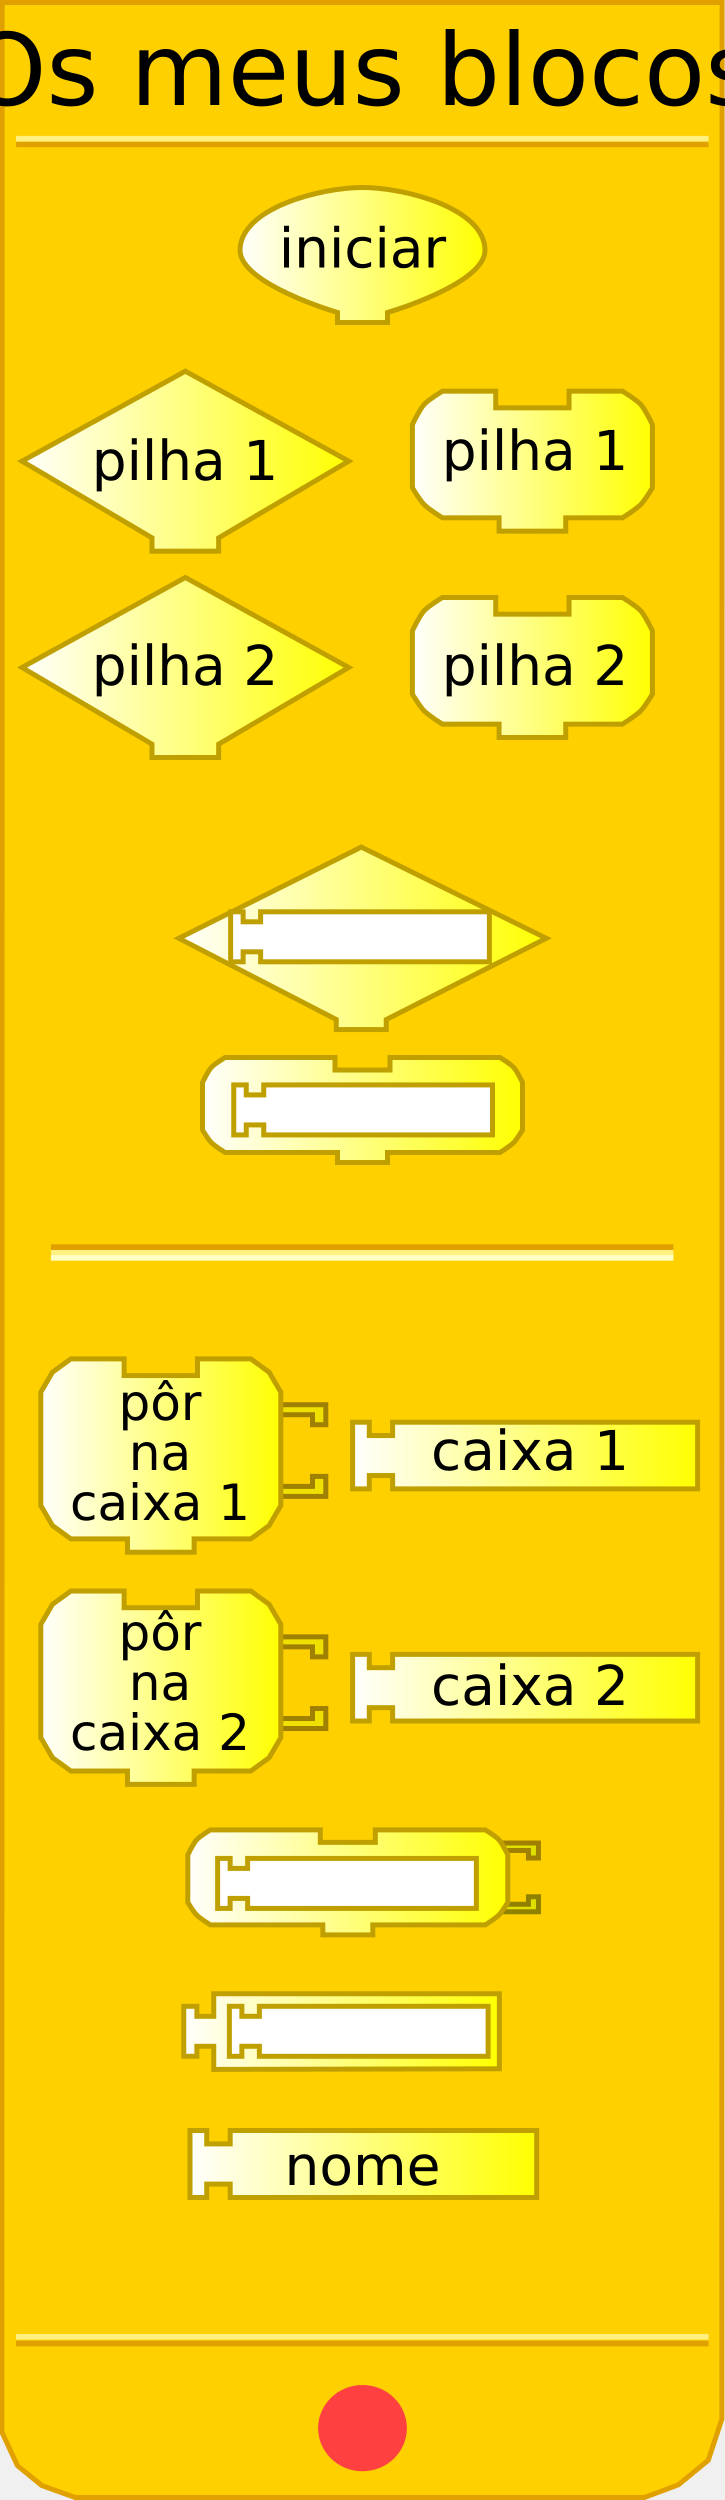
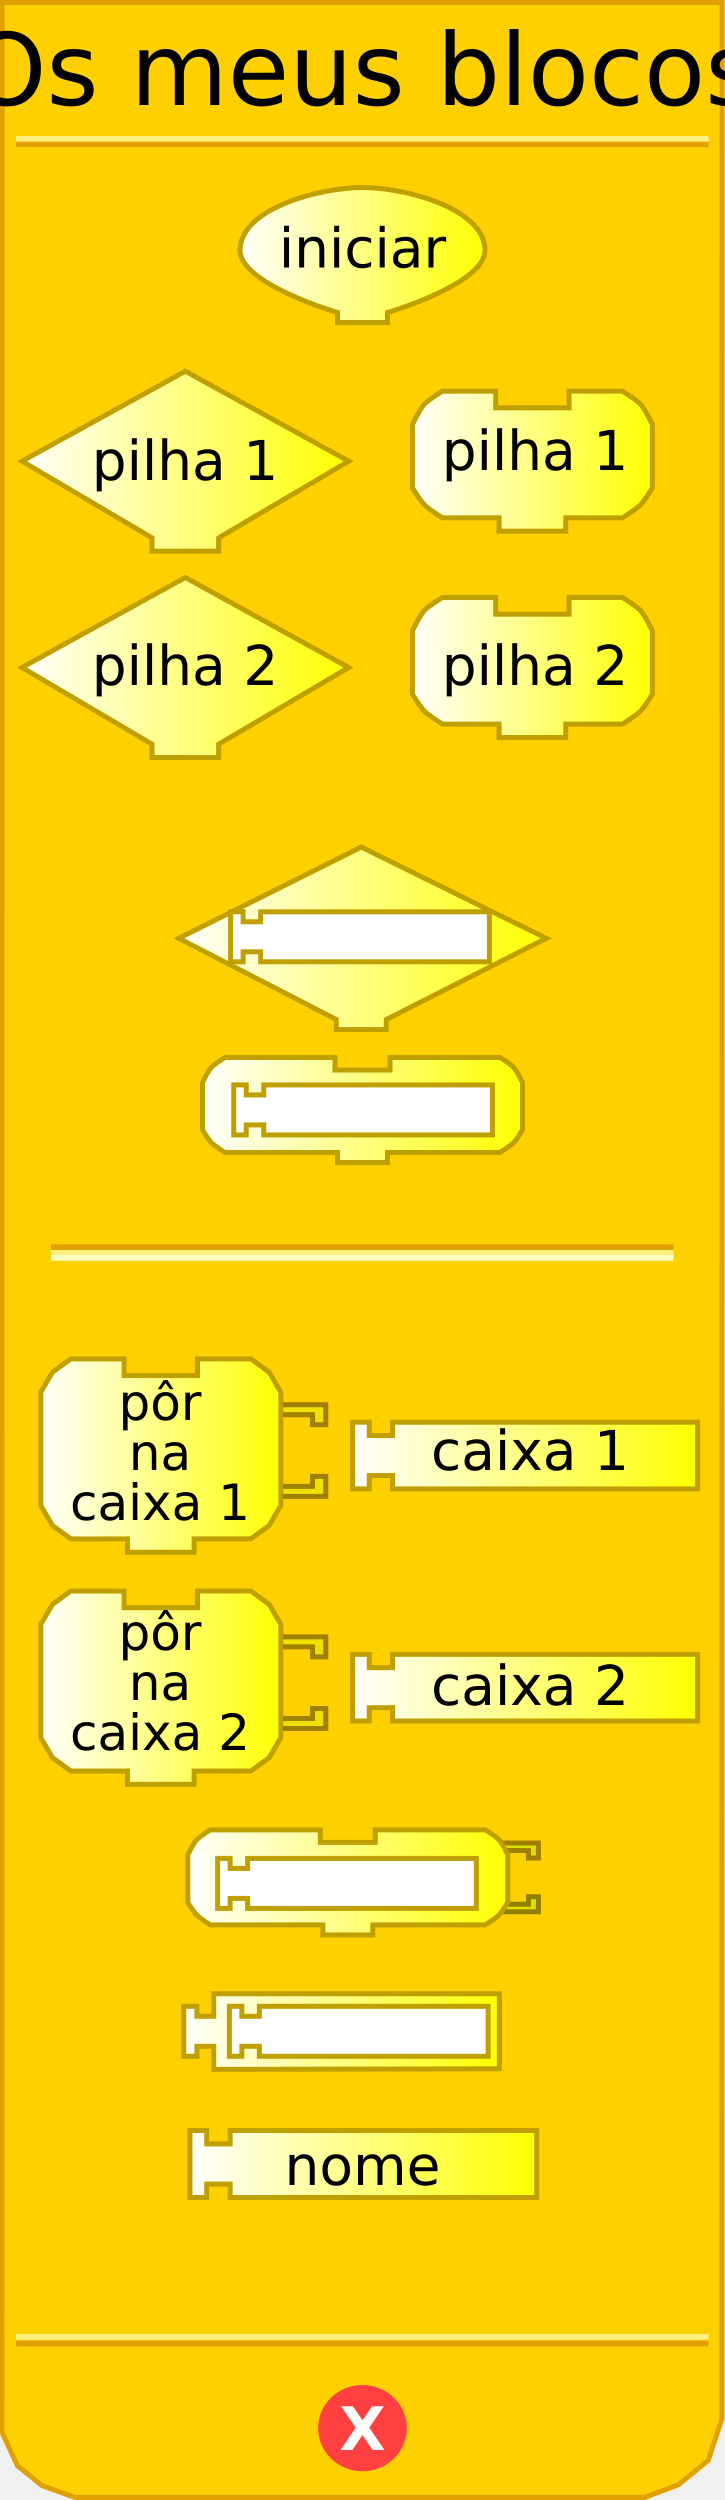
<svg xmlns="http://www.w3.org/2000/svg" xmlns:xlink="http://www.w3.org/1999/xlink" version="1.0" width="145" height="500" id="svg2">
  <defs id="defs92">
    <linearGradient id="linearGradient3239">
      <stop id="stop3241" style="stop-color:#ffffff;stop-opacity:1" offset="0" />
      <stop id="stop3243" style="stop-color:#ffff00;stop-opacity:1" offset="1" />
    </linearGradient>
    <linearGradient x1="47.5" y1="46.559" x2="97.5" y2="46.559" id="linearGradient3245" xlink:href="#linearGradient3239" gradientUnits="userSpaceOnUse" gradientTransform="translate(0,4.441294)" />
    <linearGradient x1="3.895" y1="74.403" x2="70.231" y2="74.403" id="linearGradient3253" xlink:href="#linearGradient3239" gradientUnits="userSpaceOnUse" gradientTransform="translate(0,17.83573)" />
    <linearGradient x1="81.979" y1="74.403" x2="130.982" y2="74.403" id="linearGradient3261" xlink:href="#linearGradient3239" gradientUnits="userSpaceOnUse" gradientTransform="translate(0,17.83573)" />
    <linearGradient x1="3.895" y1="115.663" x2="70.231" y2="115.663" id="linearGradient3269" xlink:href="#linearGradient3239" gradientUnits="userSpaceOnUse" gradientTransform="translate(0,17.83573)" />
    <linearGradient x1="81.979" y1="115.663" x2="130.982" y2="115.663" id="linearGradient3277" xlink:href="#linearGradient3239" gradientUnits="userSpaceOnUse" gradientTransform="translate(0,17.83573)" />
    <linearGradient x1="35.25" y1="145.676" x2="109.75" y2="145.676" id="linearGradient3285" xlink:href="#linearGradient3239" gradientUnits="userSpaceOnUse" gradientTransform="translate(0,41.9838)" />
    <linearGradient x1="40" y1="180.016" x2="105" y2="180.016" id="linearGradient3293" xlink:href="#linearGradient3239" gradientUnits="userSpaceOnUse" gradientTransform="translate(0,41.9838)" />
    <linearGradient x1="7.66" y1="226.226" x2="56.662" y2="226.226" id="linearGradient3301" xlink:href="#linearGradient3239" gradientUnits="userSpaceOnUse" gradientTransform="translate(0,64.88299)" />
    <linearGradient x1="70.023" y1="226.226" x2="140.026" y2="226.226" id="linearGradient3309" xlink:href="#linearGradient3239" gradientUnits="userSpaceOnUse" gradientTransform="translate(0,64.88299)" />
    <linearGradient x1="7.66" y1="272.654" x2="56.662" y2="272.654" id="linearGradient3317" xlink:href="#linearGradient3239" gradientUnits="userSpaceOnUse" gradientTransform="translate(0,64.88299)" />
    <linearGradient x1="70.023" y1="272.654" x2="140.026" y2="272.654" id="linearGradient3325" xlink:href="#linearGradient3239" gradientUnits="userSpaceOnUse" gradientTransform="translate(0,64.88299)" />
    <linearGradient x1="37.062" y1="311.595" x2="102.062" y2="311.595" id="linearGradient3333" xlink:href="#linearGradient3239" gradientUnits="userSpaceOnUse" gradientTransform="translate(0,64.88299)" />
    <linearGradient x1="36.249" y1="341.438" x2="100.374" y2="341.438" id="linearGradient3341" xlink:href="#linearGradient3239" gradientUnits="userSpaceOnUse" gradientTransform="translate(0,64.88299)" />
    <linearGradient x1="37.495" y1="367.917" x2="107.84" y2="367.917" id="linearGradient3349" xlink:href="#linearGradient3239" gradientUnits="userSpaceOnUse" gradientTransform="translate(0,64.88299)" />
    <linearGradient x1="9.813" y1="399.423" x2="67.876" y2="399.423" id="linearGradient3357" xlink:href="#linearGradient3239" gradientUnits="userSpaceOnUse" />
    <linearGradient x1="9.813" y1="399.423" x2="67.876" y2="399.423" id="linearGradient3359" xlink:href="#linearGradient3239" gradientUnits="userSpaceOnUse" />
    <linearGradient x1="9.813" y1="399.423" x2="67.876" y2="399.423" id="linearGradient3361" xlink:href="#linearGradient3239" gradientUnits="userSpaceOnUse" />
    <linearGradient x1="9.813" y1="399.423" x2="67.876" y2="399.423" id="linearGradient3363" xlink:href="#linearGradient3239" gradientUnits="userSpaceOnUse" />
    <linearGradient x1="9.813" y1="399.423" x2="67.876" y2="399.423" id="linearGradient3365" xlink:href="#linearGradient3239" gradientUnits="userSpaceOnUse" />
    <linearGradient x1="9.813" y1="399.423" x2="67.876" y2="399.423" id="linearGradient3367" xlink:href="#linearGradient3239" gradientUnits="userSpaceOnUse" />
    <linearGradient x1="9.813" y1="399.423" x2="67.876" y2="399.423" id="linearGradient3371" xlink:href="#linearGradient3239" gradientUnits="userSpaceOnUse" gradientTransform="translate(-1.571244,4.74717)" />
    <linearGradient x1="9.813" y1="399.423" x2="67.876" y2="399.423" id="linearGradient3374" xlink:href="#linearGradient3239" gradientUnits="userSpaceOnUse" gradientTransform="translate(-1.571244,4.74717)" />
    <linearGradient x1="64.812" y1="396.17" x2="134.815" y2="396.17" id="linearGradient3385" xlink:href="#linearGradient3239" gradientUnits="userSpaceOnUse" />
    <linearGradient x1="64.812" y1="396.17" x2="134.815" y2="396.17" id="linearGradient3387" xlink:href="#linearGradient3239" gradientUnits="userSpaceOnUse" />
    <linearGradient x1="64.812" y1="396.17" x2="134.815" y2="396.17" id="linearGradient3389" xlink:href="#linearGradient3239" gradientUnits="userSpaceOnUse" />
    <linearGradient x1="64.812" y1="396.17" x2="134.815" y2="396.17" id="linearGradient3393" xlink:href="#linearGradient3239" gradientUnits="userSpaceOnUse" gradientTransform="translate(5.210508,8)" />
    <linearGradient x1="64.812" y1="396.17" x2="134.815" y2="396.17" id="linearGradient3396" xlink:href="#linearGradient3239" gradientUnits="userSpaceOnUse" gradientTransform="translate(5.210508,8)" />
    <linearGradient x1="8.242" y1="444.332" x2="57.245" y2="444.332" id="linearGradient3404" xlink:href="#linearGradient3239" gradientUnits="userSpaceOnUse" />
    <linearGradient x1="81.979" y1="444.332" x2="130.982" y2="444.332" id="linearGradient3412" xlink:href="#linearGradient3239" gradientUnits="userSpaceOnUse" />
  </defs>
  <path d="M 0.434,0.5 L 0.372,486.41 L 3.496,493.143 L 8.37,497.107 L 15.031,499.503 L 128.856,499.503 L 135.705,496.939 L 141.654,492.047 L 144.378,483.792 L 144.416,0.5 L 0.434,0.5 z" id="path23" style="fill:#ffd000;fill-opacity:1;stroke:#e0a000;stroke-width:1px;stroke-opacity:1" />
  <rect width="123.5" height="0.14" x="10.691" y="249.359" id="rect25" style="opacity:1;fill:#ffd000;fill-opacity:1;stroke:#e0a000;stroke-width:1;stroke-opacity:1" />
  <rect width="123.5" height="0.14" x="10.691" y="250.499" id="rect27" style="opacity:1;fill:#ffd000;fill-opacity:1;stroke:#fff080;stroke-width:1;stroke-opacity:1" />
  <rect width="123.5" height="0.14" x="10.691" y="251.498" id="rect29" style="opacity:1;fill:#ffd000;fill-opacity:1;stroke:#ffffc4;stroke-width:1;stroke-opacity:1" />
  <rect width="137.5" height="0.14" x="3.715" y="-28.932" transform="scale(1,-1)" id="rect31" style="opacity:1;fill:#ffd000;fill-opacity:1;stroke:#e0a000;stroke-width:1;stroke-opacity:1" />
  <rect width="137.5" height="0.14" x="3.715" y="-27.816" transform="scale(1,-1)" id="rect33" style="opacity:1;fill:#ffd000;fill-opacity:1;stroke:#fff080;stroke-width:1;stroke-opacity:1" />
  <rect width="137.5" height="0.14" x="3.715" y="-468.771" transform="scale(1,-1)" id="rect35" style="opacity:1;fill:#ffd000;fill-opacity:1;stroke:#e0a000;stroke-width:1;stroke-opacity:1" />
  <rect width="137.5" height="0.14" x="3.715" y="-467.432" transform="scale(1,-1)" id="rect37" style="opacity:1;fill:#ffd000;fill-opacity:1;stroke:#fff080;stroke-width:1;stroke-opacity:1" />
  <path d="M 79.5,438.375 C 79.5,442.862 75.75,446.5 71.125,446.5 C 66.5,446.5 62.75,442.862 62.75,438.375 C 62.75,433.888 66.5,430.25 71.125,430.25 C 75.75,430.25 79.5,433.888 79.5,438.375 L 79.5,438.375 z" transform="translate(1.375,47.25098)" id="path39" style="fill:#ff4040;fill-opacity:1;stroke:#ff4040;stroke-width:1;stroke-opacity:1" />
-   <text id="text41" style="font-size:12px;font-variant:normal;font-weight:bold;text-align:start;text-anchor:start;fill:#ffffff;fill-opacity:1;stroke:none;stroke-width:1px;stroke-opacity:1;font-family:Bitstream Vera Sans">
-     <tspan style="font-size:12px">X</tspan>
+   <text style="font-size:12px;font-weight:bold;text-align:center;text-anchor:middle;fill:#ffffff;fill-opacity:1;stroke:none;font-family:Bitstream Vera Sans">
+     <tspan x="72.5" y="490" style="font-size:12px">X</tspan>
  </text>
  <text style="font-size:12px;text-align:center;text-anchor:middle;font-family:Bitstream Vera Sans">
    <tspan x="72.5" y="21" id="tspan47" style="font-size:20px">Os meus blocos</tspan>
  </text>
  <path d="M 69.731,92.238 L 69.731,92.238 L 43.73,107.572 L 43.73,107.572 L 43.73,110.239 L 30.396,110.239 L 30.396,107.572 C 30.396,107.572 4.395,92.238 4.395,92.238 C 4.395,92.238 37.063,74.237 37.063,74.237 C 37.063,74.237 69.731,92.238 69.731,92.238 z" id="path49" style="fill:url(#linearGradient3253);fill-opacity:1;stroke:#c0a000;stroke-width:1;stroke-opacity:1" />
  <text style="font-size:12px;text-align:center;text-anchor:middle;font-family:Bitstream Vera Sans">
    <tspan x="37" y="96" id="tspan53" style="font-size:11px">pilha 1</tspan>
  </text>
  <path d="M 113.814,78.238 C 124.481,78.238 124.481,78.238 124.481,78.238 C 124.481,78.238 127.236,79.895 128.148,80.904 C 129.08,81.935 130.482,84.905 130.482,84.905 L 130.482,97.572 C 130.482,97.572 129.004,100.034 128.148,100.905 C 127.195,101.876 124.481,103.572 124.481,103.572 L 113.148,103.572 L 113.148,103.572 L 113.148,106.239 L 99.814,106.239 L 99.814,103.572 L 88.48,103.572 C 88.48,103.572 85.766,101.876 84.813,100.905 C 83.957,100.034 82.479,97.572 82.479,97.572 L 82.479,84.905 C 82.479,84.905 83.881,81.935 84.813,80.904 C 85.725,79.895 88.48,78.238 88.48,78.238 L 99.147,78.238 L 99.147,81.571 L 113.814,81.571 L 113.814,78.238 z" id="path55" style="fill:url(#linearGradient3261);fill-opacity:1;stroke:#c0a000;stroke-width:1;stroke-opacity:1" />
  <text style="font-size:12px;text-align:center;text-anchor:middle;font-family:Bitstream Vera Sans">
    <tspan x="107" y="94" id="tspan59" style="font-size:11px">pilha 1</tspan>
  </text>
  <path d="M 69.731,133.499 L 69.731,133.499 L 43.73,148.833 L 43.73,148.833 L 43.73,151.5 L 30.396,151.5 L 30.396,148.833 C 30.396,148.833 4.395,133.499 4.395,133.499 C 4.395,133.499 37.063,115.498 37.063,115.498 C 37.063,115.498 69.731,133.499 69.731,133.499 z" id="path61" style="fill:url(#linearGradient3269);fill-opacity:1;stroke:#c0a000;stroke-width:1;stroke-opacity:1" />
  <text style="font-size:12px;text-align:center;text-anchor:middle;font-family:Bitstream Vera Sans">
    <tspan x="37" y="137" id="tspan65" style="font-size:11px">pilha 2</tspan>
  </text>
  <path d="M 113.814,119.498 C 124.481,119.498 124.481,119.498 124.481,119.498 C 124.481,119.498 127.236,121.156 128.148,122.165 C 129.08,123.196 130.482,126.165 130.482,126.165 L 130.482,138.833 C 130.482,138.833 129.004,141.295 128.148,142.166 C 127.195,143.137 124.481,144.833 124.481,144.833 L 113.148,144.833 L 113.148,144.833 L 113.148,147.5 L 99.814,147.5 L 99.814,144.833 L 88.48,144.833 C 88.48,144.833 85.766,143.137 84.813,142.166 C 83.957,141.295 82.479,138.833 82.479,138.833 L 82.479,126.165 C 82.479,126.165 83.881,123.196 84.813,122.165 C 85.725,121.156 88.48,119.498 88.48,119.498 L 99.147,119.498 L 99.147,122.832 L 113.814,122.832 L 113.814,119.498 z" id="path67" style="fill:url(#linearGradient3277);fill-opacity:1;stroke:#c0a000;stroke-width:1;stroke-opacity:1" />
  <text style="font-size:12px;text-align:center;text-anchor:middle;font-family:Bitstream Vera Sans">
    <tspan x="107" y="137" id="tspan71" style="font-size:11px">pilha 2</tspan>
  </text>
  <path d="M 72.25,169.41 L 35.75,187.66 L 67.25,203.91 L 67.25,205.91 L 77.25,205.91 L 77.25,203.91 L 109.25,187.66 L 72.25,169.41 z" id="path6722" style="fill:url(#linearGradient3285);fill-opacity:1;stroke:#c0a000;stroke-width:1;stroke-miterlimit:4;stroke-dasharray:none;stroke-opacity:1" />
  <path d="M 78,211.5 C 86,211.5 100,211.5 100,211.5 C 100,211.5 102.066,212.743 102.75,213.5 C 103.449,214.273 104.5,216.5 104.5,216.5 L 104.5,226 C 104.5,226 103.391,227.847 102.75,228.5 C 102.035,229.228 100,230.5 100,230.5 L 77.5,230.5 L 77.5,230.5 L 77.5,232.5 L 67.5,232.5 L 67.5,230.5 L 45,230.5 C 45,230.5 42.965,229.228 42.25,228.5 C 41.609,227.847 40.5,226 40.5,226 L 40.5,216.5 C 40.5,216.5 41.551,214.273 42.25,213.5 C 42.934,212.743 45,211.5 45,211.5 L 67,211.5 L 67,214 L 78,214 L 78,211.5 z" id="path10" style="fill:url(#linearGradient3293);fill-opacity:1;stroke:#c0a000;stroke-width:1;stroke-miterlimit:4;stroke-dasharray:none;stroke-opacity:1" />
  <path d="M 54.162,280.942 L 65.162,280.942 L 65.162,284.942 L 62.496,284.942 L 62.496,282.942 L 55.495,282.942" id="path87" style="fill:#f0e000;fill-opacity:1;stroke:#a08000;stroke-width:1;stroke-opacity:1" />
  <path d="M 54.162,299.277 L 65.162,299.277 L 65.162,295.276 L 62.496,295.276 L 62.496,297.276 L 55.495,297.276" id="path89" style="fill:#f0e000;fill-opacity:1;stroke:#a08000;stroke-width:1;stroke-opacity:1" />
  <path d="M 39.494,271.775 C 50.162,271.775 50.162,271.775 50.162,271.775 L 53.829,274.442 L 56.162,278.442 L 56.162,301.11 L 53.829,305.11 L 50.162,307.777 L 38.828,307.777 L 38.828,307.777 L 38.828,310.444 L 25.494,310.444 L 25.494,307.777 L 14.16,307.777 L 10.493,305.11 L 8.16,301.11 L 8.16,278.442 L 10.493,274.442 L 14.16,271.775 L 24.827,271.775 L 24.827,275.109 L 39.494,275.109 L 39.494,271.775 z" id="path91" style="fill:url(#linearGradient3301);fill-opacity:1;stroke:#c0a000;stroke-width:1;stroke-opacity:1" />
  <text style="font-size:12px;text-align:center;text-anchor:middle;font-family:Bitstream Vera Sans">
    <tspan x="32" y="284" id="tspan95" style="font-size:10px">pôr</tspan>
  </text>
  <text style="font-size:12px;text-align:center;text-anchor:middle;font-family:Bitstream Vera Sans">
    <tspan x="32" y="294" id="tspan99" style="font-size:10px">na</tspan>
  </text>
  <text style="font-size:12px;text-align:center;text-anchor:middle;font-family:Bitstream Vera Sans">
    <tspan x="32" y="304" id="tspan99" style="font-size:10px">caixa 1</tspan>
  </text>
  <path d="M 70.523,284.442 L 73.856,284.442 L 73.856,287.109 L 78.523,287.109 L 78.523,284.442 L 139.526,284.442 L 139.526,297.776 L 78.523,297.776 L 78.523,295.11 L 73.856,295.11 L 73.856,297.776 L 70.523,297.776 L 70.523,284.442 z" id="path101" style="fill:url(#linearGradient3309);fill-opacity:1;stroke:#c0a000;stroke-width:1;stroke-opacity:1" />
  <text style="font-size:12px;text-align:center;text-anchor:middle;font-family:Bitstream Vera Sans">
    <tspan x="106" y="294" id="tspan105" style="font-size:11px">caixa 1</tspan>
  </text>
  <g transform="matrix(0.6667,0,0,0.6667,7.492882,323.3693)" id="g107">
    <path d="M 70,6 L 86.5,6 L 86.5,12 L 82.5,12 L 82.5,9 L 72,9" id="path109" style="fill:#f0e000;fill-opacity:1;stroke:#a08000;stroke-width:1.5;stroke-opacity:1" />
    <path d="M 70,33.5 L 86.5,33.5 L 86.5,27.5 L 82.5,27.5 L 82.5,30.5 L 72,30.5" id="path111" style="fill:#f0e000;fill-opacity:1;stroke:#a08000;stroke-width:1.5;stroke-opacity:1" />
  </g>
  <path d="M 39.494,318.202 C 50.162,318.202 50.162,318.202 50.162,318.202 L 53.829,320.869 L 56.162,324.869 L 56.162,347.537 L 53.829,351.537 L 50.162,354.204 L 38.828,354.204 L 38.828,354.204 L 38.828,356.871 L 25.494,356.871 L 25.494,354.204 L 14.16,354.204 L 10.493,351.537 L 8.16,347.537 L 8.16,324.869 L 10.493,320.869 L 14.16,318.202 L 24.827,318.202 L 24.827,321.536 L 39.494,321.536 L 39.494,318.202 z" id="path113" style="fill:url(#linearGradient3317);fill-opacity:1;stroke:#c0a000;stroke-width:1;stroke-opacity:1" />
  <text style="font-size:12px;text-align:center;text-anchor:middle;font-family:Bitstream Vera Sans">
    <tspan x="32" y="330" id="tspan117" style="font-size:10px">pôr</tspan>
  </text>
  <text style="font-size:12px;text-align:center;text-anchor:middle;font-family:Bitstream Vera Sans">
    <tspan x="32" y="340" id="tspan121" style="font-size:10px">na</tspan>
  </text>
  <text style="font-size:12px;text-align:center;text-anchor:middle;font-family:Bitstream Vera Sans">
    <tspan x="32" y="350" id="tspan121" style="font-size:10px">caixa 2</tspan>
  </text>
  <path d="M 70.523,330.87 L 73.856,330.87 L 73.856,333.536 L 78.523,333.536 L 78.523,330.87 L 139.526,330.87 L 139.526,344.204 L 78.523,344.204 L 78.523,341.537 L 73.856,341.537 L 73.856,344.204 L 70.523,344.204 L 70.523,330.87 z" id="path123" style="fill:url(#linearGradient3325);fill-opacity:1;stroke:#c0a000;stroke-width:1;stroke-opacity:1" />
  <text style="font-size:12px;text-align:center;text-anchor:middle;font-family:Bitstream Vera Sans">
    <tspan x="106" y="341" id="tspan127" style="font-size:11px">caixa 2</tspan>
  </text>
  <path d="M 99.438,368.603 L 107.688,368.603 L 107.688,371.603 L 105.688,371.603 L 105.688,370.103 L 100.438,370.103" id="path2493" style="fill:#e0e000;fill-opacity:1;stroke:#a08000;stroke-width:1;stroke-miterlimit:4;stroke-dasharray:none;stroke-opacity:1" />
  <path d="M 99.438,382.353 L 107.688,382.353 L 107.688,379.353 L 105.688,379.353 L 105.688,380.853 L 100.438,380.853" id="path2495" style="fill:#e0e000;fill-opacity:1;stroke:#908000;stroke-width:1;stroke-miterlimit:4;stroke-dasharray:none;stroke-opacity:1" />
  <path d="M 75.062,365.978 C 83.062,365.978 97.062,365.978 97.062,365.978 C 97.062,365.978 99.128,367.221 99.812,367.978 C 100.511,368.751 101.562,370.978 101.562,370.978 L 101.562,380.478 C 101.562,380.478 100.454,382.325 99.812,382.978 C 99.098,383.706 97.062,384.978 97.062,384.978 L 74.562,384.978 L 74.562,384.978 L 74.562,386.978 L 64.562,386.978 L 64.562,384.978 L 42.062,384.978 C 42.062,384.978 40.027,383.706 39.312,382.978 C 38.671,382.325 37.562,380.478 37.562,380.478 L 37.562,370.978 C 37.562,370.978 38.614,368.751 39.312,367.978 C 39.997,367.221 42.062,365.978 42.062,365.978 L 64.062,365.978 L 64.062,368.478 L 75.062,368.478 L 75.062,365.978 z" id="path3067" style="fill:url(#linearGradient3333);fill-opacity:1;stroke:#c0a000;stroke-width:1;stroke-miterlimit:4;stroke-dasharray:none;stroke-opacity:1" />
  <path d="M 43.525,371.683 L 46.025,371.683 L 46.025,373.683 L 49.525,373.683 L 49.525,371.683 L 95.275,371.683 L 95.275,381.683 L 49.525,381.683 L 49.525,379.683 L 46.025,379.683 L 46.025,381.683 L 43.525,381.683 L 43.525,371.683 z" id="path3478" style="fill:#ffffff;fill-opacity:1;stroke:#c0a000;stroke-width:1;stroke-miterlimit:4;stroke-dasharray:none;stroke-opacity:1" />
  <path d="M 46.75,216.984 L 49.25,216.984 L 49.25,218.984 L 52.75,218.984 L 52.75,216.984 L 98.5,216.984 L 98.5,226.984 L 52.75,226.984 L 52.75,224.984 L 49.25,224.984 L 49.25,226.984 L 46.75,226.984 L 46.75,216.984 z" id="path3491" style="fill:#ffffff;fill-opacity:1;stroke:#c0a000;stroke-width:1;stroke-miterlimit:4;stroke-dasharray:none;stroke-opacity:1" />
  <path d="M 46.125,182.359 L 48.625,182.359 L 48.625,184.359 L 52.125,184.359 L 52.125,182.359 L 97.875,182.359 L 97.875,192.359 L 52.125,192.359 L 52.125,190.359 L 48.625,190.359 L 48.625,192.359 L 46.125,192.359 L 46.125,182.359 z" id="path3499" style="fill:#ffffff;fill-opacity:1;stroke:#c0a000;stroke-width:1;stroke-miterlimit:4;stroke-dasharray:none;stroke-opacity:1" />
  <path d="M 37.995,426.1 L 41.345,426.1 L 41.345,428.78 L 46.035,428.78 L 46.035,426.1 L 107.34,426.1 L 107.34,439.5 L 46.035,439.5 L 46.035,436.82 L 41.345,436.82 L 41.345,439.5 L 37.995,439.5 L 37.995,426.1 z" id="path2709" style="fill:url(#linearGradient3349);fill-opacity:1;stroke:#c0a000;stroke-width:1;stroke-miterlimit:4;stroke-dasharray:none;stroke-opacity:1" />
  <text style="font-size:12px;text-align:center;text-anchor:middle;font-family:Bitstream Vera Sans">
    <tspan x="72.5" y="437" id="tspan155" style="font-size:11px">nome</tspan>
  </text>
  <path d="M 42.749,398.758 L 42.749,403.258 L 39.374,403.258 L 39.374,401.258 L 36.749,401.258 L 36.749,411.258 L 39.374,411.258 L 39.374,409.258 L 42.749,409.258 L 42.749,413.883 L 99.874,413.758 L 99.874,398.758 L 42.749,398.758 z" id="path2718" style="fill:url(#linearGradient3341);fill-opacity:1;stroke:#c0a000;stroke-width:1;stroke-miterlimit:4;stroke-dasharray:none;stroke-opacity:1" />
  <path d="M 45.874,401.258 L 48.374,401.258 L 48.374,403.258 L 51.874,403.258 L 51.874,401.258 L 97.624,401.258 L 97.624,411.258 L 51.874,411.258 L 51.874,409.258 L 48.374,409.258 L 48.374,411.258 L 45.874,411.258 L 45.874,401.258 z" id="path2720" style="fill:#ffffff;fill-opacity:1;stroke:#c0a000;stroke-width:1;stroke-miterlimit:4;stroke-dasharray:none;stroke-opacity:1" />
  <path d="M 97,50 C 97.099,56.791 77.5,62.5 77.5,62.5 L 77.5,62.5 L 77.5,64.5 L 67.5,64.5 L 67.5,62.5 C 67.5,62.5 47.901,56.791 48,50 C 48.123,41.609 64.108,37.5 72.5,37.5 C 80.892,37.5 96.877,41.609 97,50 z" id="path2715" style="fill:url(#linearGradient3245);fill-opacity:1;stroke:#c0a000;stroke-width:1;stroke-miterlimit:4;stroke-dasharray:none;stroke-opacity:1" />
  <text style="font-size:12px;text-align:center;text-anchor:middle;font-family:Bitstream Vera Sans">
    <tspan x="72.5" y="53.5" id="tspan89" style="font-size:11px">iniciar</tspan>
  </text>
</svg>
